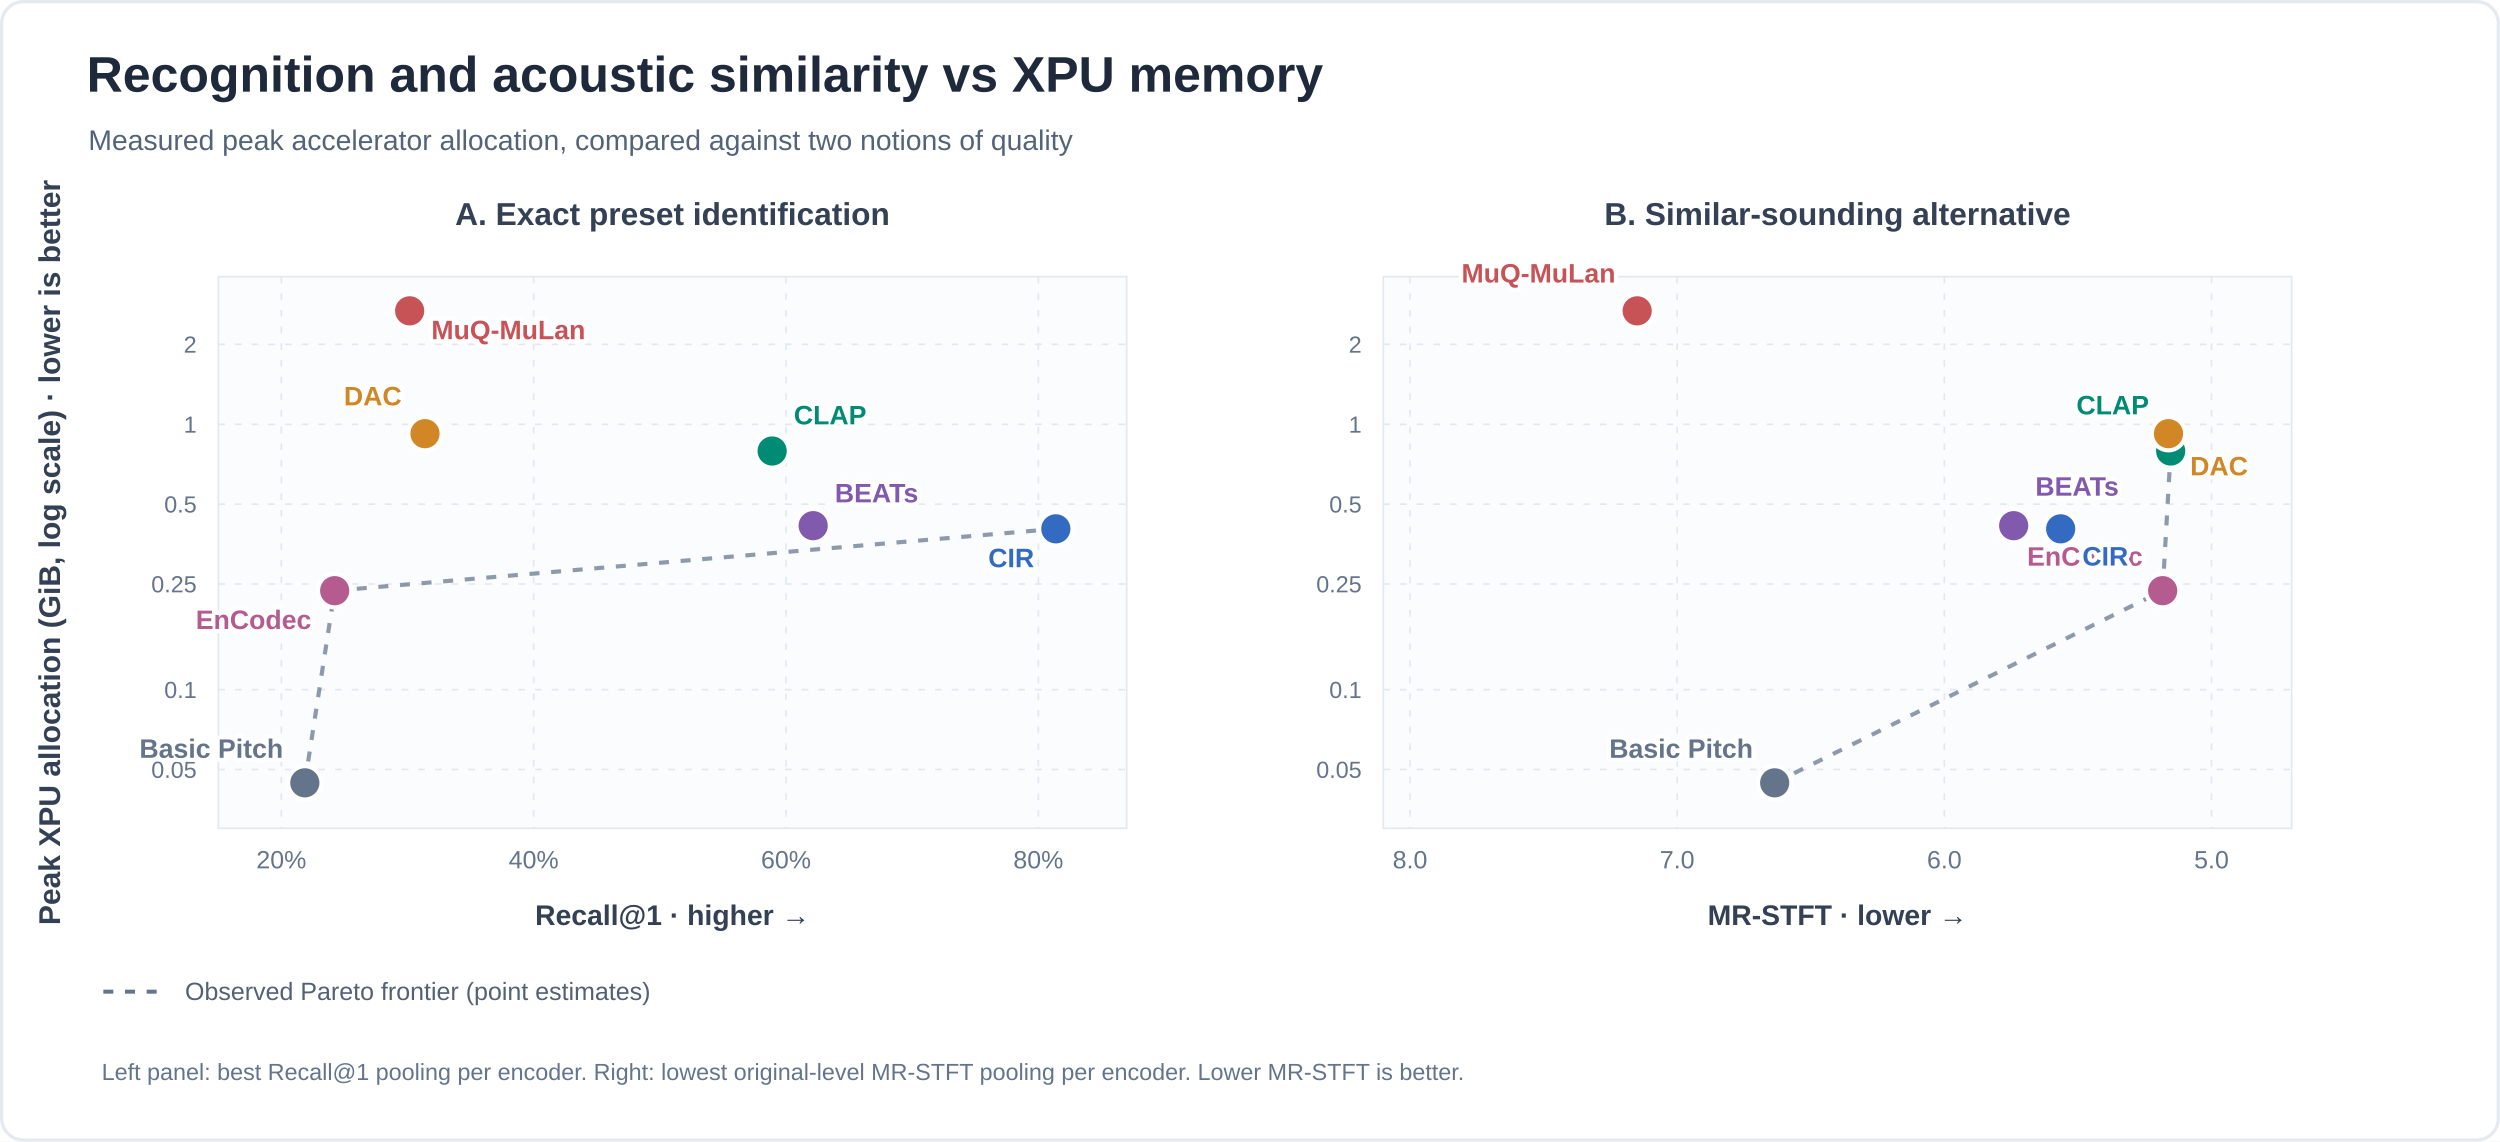
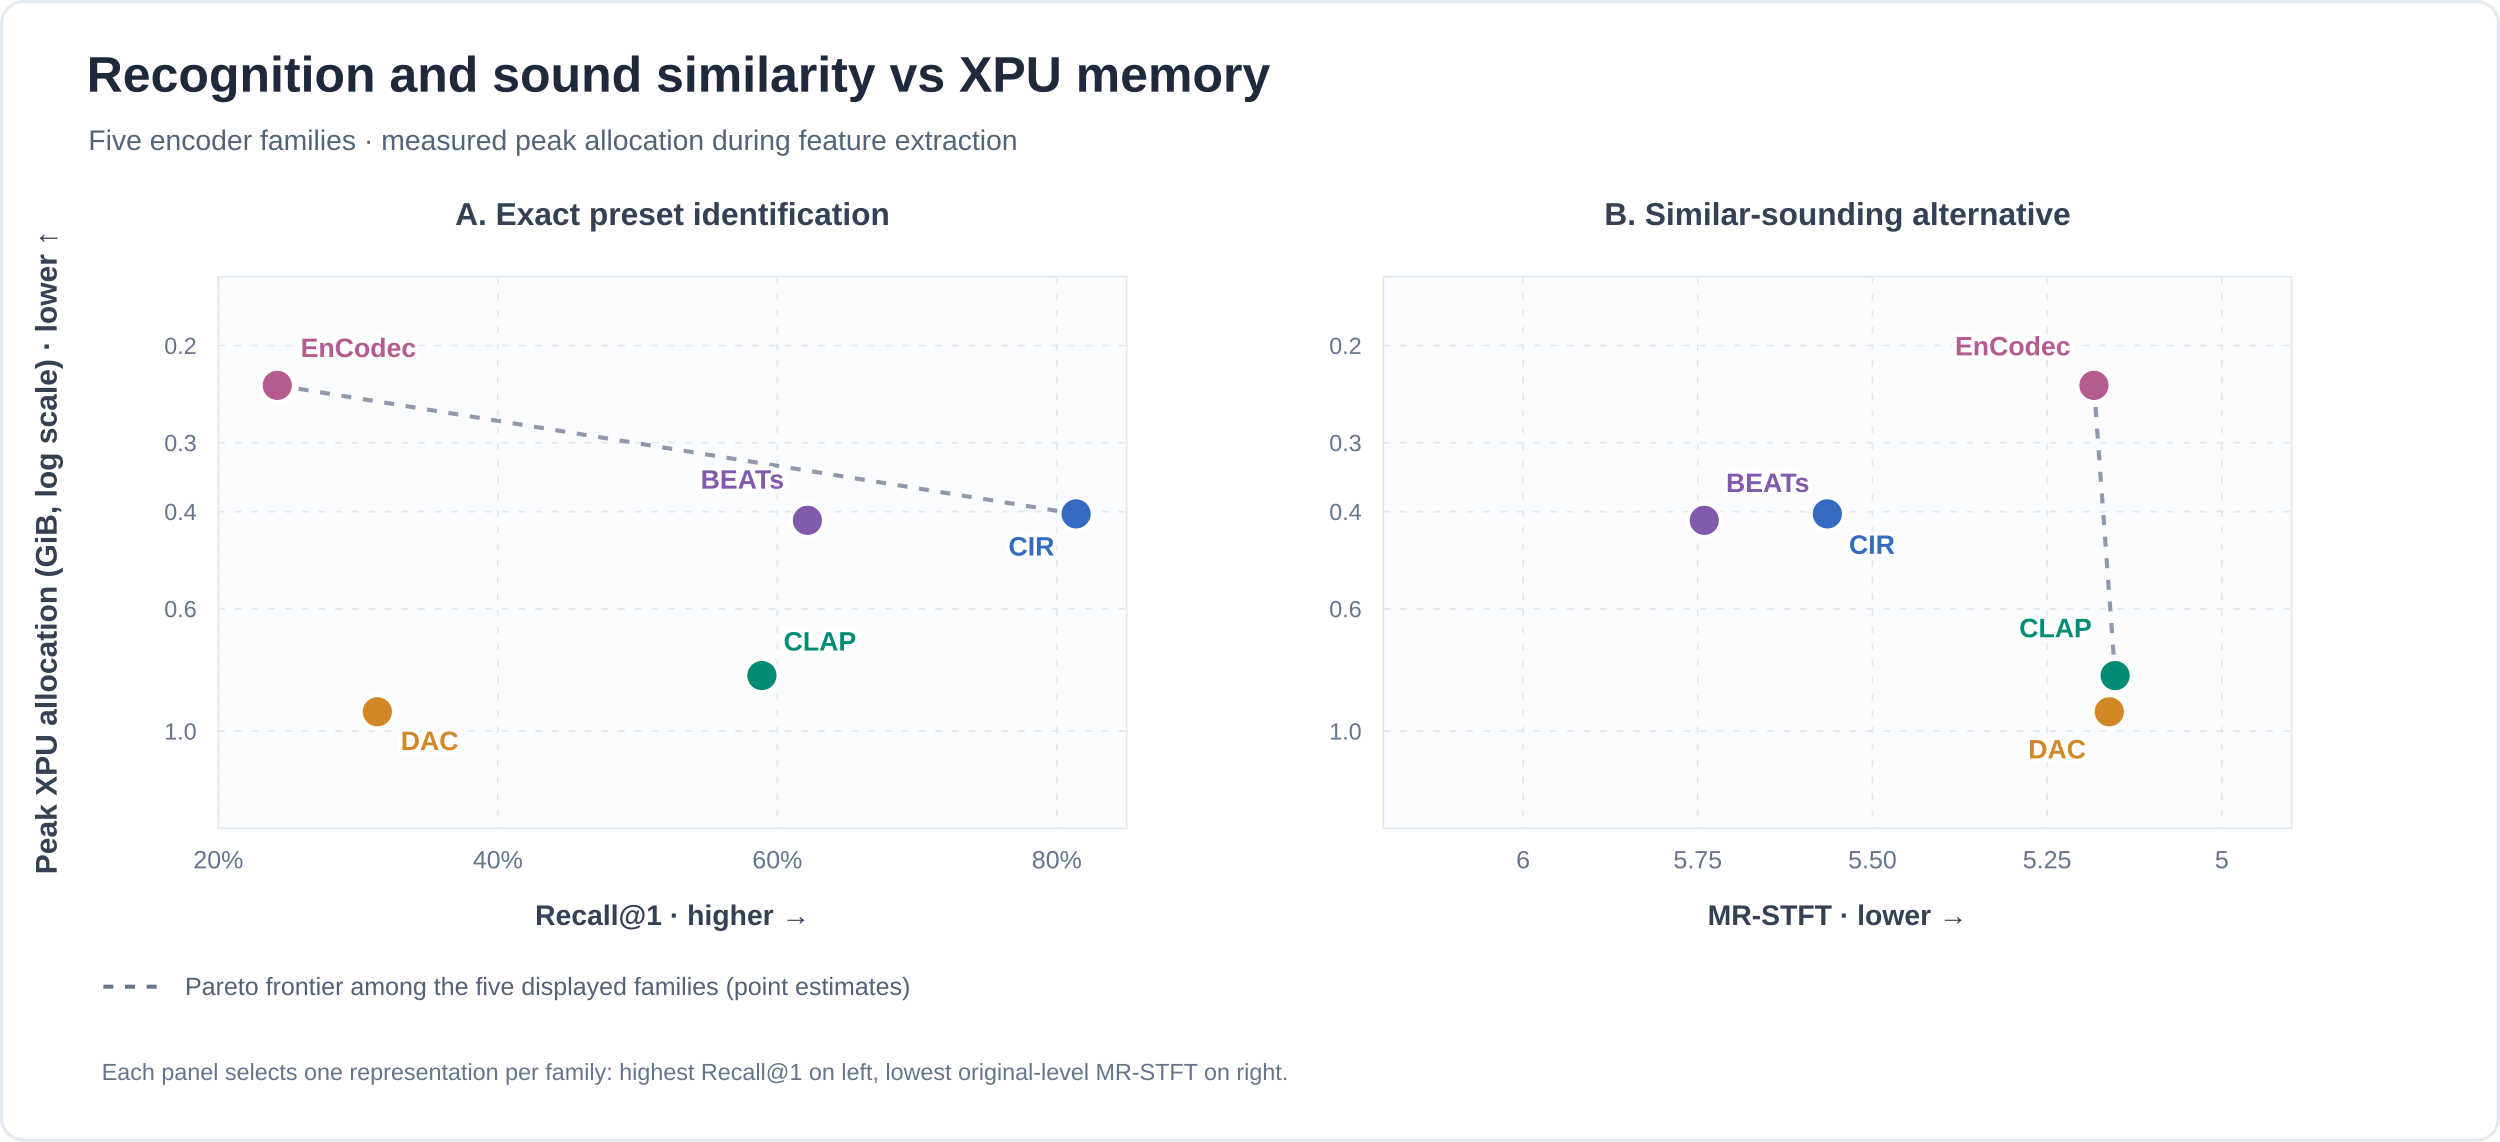
- <svg xmlns="http://www.w3.org/2000/svg" viewBox="0 0 1500 685" width="1500" height="685" role="img" aria-label="Recognition and acoustic similarity vs XPU memory">
-   <rect width="1500" height="685" fill="white" />
+ <svg xmlns="http://www.w3.org/2000/svg" viewBox="0 0 1500 685" width="1500" height="685" role="img" aria-label="Recognition and sound similarity vs XPU memory">
+   <rect width="1500" height="685" fill="#fff" />
  <rect x="1" y="1" width="1498" height="683" fill="none" stroke="#e5eaf0" stroke-width="2" rx="13" />
  <g font-family="Arial,Helvetica,sans-serif">
-     <text x="52" y="55" font-size="30" font-weight="700" fill="#1e293b">Recognition and acoustic similarity vs XPU memory</text>
-     <text x="53" y="90" font-size="17" fill="#536479">Measured peak accelerator allocation, compared against two notions of quality</text>
+     <text x="52" y="55" font-size="30" font-weight="700" fill="#1e293b">Recognition and sound similarity vs XPU memory</text>
+     <text x="53" y="90" font-size="17" fill="#536479">Five encoder families · measured peak allocation during feature extraction</text>
    <text x="403.5" y="135" text-anchor="middle" font-size="19" font-weight="700" fill="#344054">A. Exact preset identification</text>
    <text x="1102.5" y="135" text-anchor="middle" font-size="19" font-weight="700" fill="#344054">B. Similar-sounding alternative</text>
    <rect x="131" y="166" width="545" height="331" fill="#fbfcfe" stroke="#e1e8ef" />
-     <path d="M168.8 166V497" stroke="#e1e8ef" stroke-dasharray="4 6" />
-     <text x="168.8" y="521" text-anchor="middle" font-size="15" fill="#64748b">20%</text>
-     <path d="M320.2 166V497" stroke="#e1e8ef" stroke-dasharray="4 6" />
-     <text x="320.2" y="521" text-anchor="middle" font-size="15" fill="#64748b">40%</text>
-     <path d="M471.6 166V497" stroke="#e1e8ef" stroke-dasharray="4 6" />
-     <text x="471.6" y="521" text-anchor="middle" font-size="15" fill="#64748b">60%</text>
-     <path d="M623.0 166V497" stroke="#e1e8ef" stroke-dasharray="4 6" />
-     <text x="623.0" y="521" text-anchor="middle" font-size="15" fill="#64748b">80%</text>
-     <path d="M131 461.7H676" stroke="#e1e8ef" stroke-dasharray="4 6" />
-     <text x="118" y="466.7" text-anchor="end" font-size="14" fill="#64748b">0.05</text>
-     <path d="M131 413.8H676" stroke="#e1e8ef" stroke-dasharray="4 6" />
-     <text x="118" y="418.8" text-anchor="end" font-size="14" fill="#64748b">0.1</text>
-     <path d="M131 350.4H676" stroke="#e1e8ef" stroke-dasharray="4 6" />
-     <text x="118" y="355.4" text-anchor="end" font-size="14" fill="#64748b">0.25</text>
-     <path d="M131 302.5H676" stroke="#e1e8ef" stroke-dasharray="4 6" />
-     <text x="118" y="307.5" text-anchor="end" font-size="14" fill="#64748b">0.5</text>
-     <path d="M131 254.6H676" stroke="#e1e8ef" stroke-dasharray="4 6" />
-     <text x="118" y="259.6" text-anchor="end" font-size="14" fill="#64748b">1</text>
-     <path d="M131 206.6H676" stroke="#e1e8ef" stroke-dasharray="4 6" />
-     <text x="118" y="211.6" text-anchor="end" font-size="14" fill="#64748b">2</text>
+     <path d="M131.00 166V497" stroke="#e1e8ef" stroke-dasharray="4 6" />
+     <text x="131.00" y="521" text-anchor="middle" font-size="15" fill="#64748b">20%</text>
+     <path d="M298.69 166V497" stroke="#e1e8ef" stroke-dasharray="4 6" />
+     <text x="298.69" y="521" text-anchor="middle" font-size="15" fill="#64748b">40%</text>
+     <path d="M466.38 166V497" stroke="#e1e8ef" stroke-dasharray="4 6" />
+     <text x="466.38" y="521" text-anchor="middle" font-size="15" fill="#64748b">60%</text>
+     <path d="M634.08 166V497" stroke="#e1e8ef" stroke-dasharray="4 6" />
+     <text x="634.08" y="521" text-anchor="middle" font-size="15" fill="#64748b">80%</text>
+     <path d="M131 207.35H676" stroke="#e1e8ef" stroke-dasharray="4 6" />
+     <text x="118" y="212.35" text-anchor="end" font-size="14" fill="#64748b">0.2</text>
+     <path d="M131 265.64H676" stroke="#e1e8ef" stroke-dasharray="4 6" />
+     <text x="118" y="270.64" text-anchor="end" font-size="14" fill="#64748b">0.3</text>
+     <path d="M131 307.00H676" stroke="#e1e8ef" stroke-dasharray="4 6" />
+     <text x="118" y="312.00" text-anchor="end" font-size="14" fill="#64748b">0.4</text>
+     <path d="M131 365.28H676" stroke="#e1e8ef" stroke-dasharray="4 6" />
+     <text x="118" y="370.28" text-anchor="end" font-size="14" fill="#64748b">0.6</text>
+     <path d="M131 438.71H676" stroke="#e1e8ef" stroke-dasharray="4 6" />
+     <text x="118" y="443.71" text-anchor="end" font-size="14" fill="#64748b">1.0</text>
    <text x="403.5" y="555" text-anchor="middle" font-size="17" font-weight="600" fill="#344054">Recall@1 · higher →</text>
-     <path d="M182.9 469.7 L200.8 354.4 L633.5 317.3" fill="none" stroke="#64748b" stroke-width="2.5" stroke-dasharray="6 7" opacity=".72" />
-     <circle cx="182.9" cy="469.7" r="10" fill="#64748b" stroke="white" stroke-width="2.5" />
-     <circle cx="200.8" cy="354.4" r="10" fill="#b45b90" stroke="white" stroke-width="2.5" />
-     <circle cx="487.9" cy="315.4" r="10" fill="#8159ad" stroke="white" stroke-width="2.5" />
-     <circle cx="633.5" cy="317.3" r="10" fill="#346bc2" stroke="white" stroke-width="2.5" />
-     <circle cx="463.3" cy="270.6" r="10" fill="#008b75" stroke="white" stroke-width="2.5" />
-     <circle cx="255.0" cy="260.2" r="10" fill="#d28727" stroke="white" stroke-width="2.5" />
-     <circle cx="245.8" cy="186.5" r="10" fill="#c75357" stroke="white" stroke-width="2.5" />
-     <text x="169.9" y="454.7" text-anchor="end" font-size="16" font-weight="700" fill="#64748b" stroke="#fff" stroke-width="5" stroke-linejoin="round" paint-order="stroke">Basic Pitch</text>
-     <text x="186.8" y="377.4" text-anchor="end" font-size="16" font-weight="700" fill="#b45b90" stroke="#fff" stroke-width="5" stroke-linejoin="round" paint-order="stroke">EnCodec</text>
-     <text x="500.9" y="301.4" text-anchor="start" font-size="16" font-weight="700" fill="#8159ad" stroke="#fff" stroke-width="5" stroke-linejoin="round" paint-order="stroke">BEATs</text>
-     <text x="620.5" y="340.3" text-anchor="end" font-size="16" font-weight="700" fill="#346bc2" stroke="#fff" stroke-width="5" stroke-linejoin="round" paint-order="stroke">CIR</text>
-     <text x="476.3" y="254.6" text-anchor="start" font-size="16" font-weight="700" fill="#008b75" stroke="#fff" stroke-width="5" stroke-linejoin="round" paint-order="stroke">CLAP</text>
-     <text x="241.0" y="243.2" text-anchor="end" font-size="16" font-weight="700" fill="#d28727" stroke="#fff" stroke-width="5" stroke-linejoin="round" paint-order="stroke">DAC</text>
-     <text x="258.8" y="203.5" text-anchor="start" font-size="16" font-weight="700" fill="#c75357" stroke="#fff" stroke-width="5" stroke-linejoin="round" paint-order="stroke">MuQ-MuLan</text>
+     <path d="M166.36 231.22 L645.65 308.32" fill="none" stroke="#64748b" stroke-width="2.5" stroke-dasharray="6 7" opacity=".72" />
+     <circle cx="166.36" cy="231.22" r="10" fill="#b45b90" stroke="#fff" stroke-width="2.5" />
+     <circle cx="484.45" cy="312.20" r="10" fill="#8159ad" stroke="#fff" stroke-width="2.5" />
+     <circle cx="645.65" cy="308.32" r="10" fill="#346bc2" stroke="#fff" stroke-width="2.5" />
+     <circle cx="457.16" cy="405.34" r="10" fill="#008b75" stroke="#fff" stroke-width="2.5" />
+     <circle cx="226.42" cy="427.06" r="10" fill="#d28727" stroke="#fff" stroke-width="2.5" />
+     <text x="180.36" y="214.22" text-anchor="start" font-size="16" font-weight="700" fill="#b45b90" stroke="#fff" stroke-width="5" stroke-linejoin="round" paint-order="stroke">EnCodec</text>
+     <text x="470.45" y="293.20" text-anchor="end" font-size="16" font-weight="700" fill="#8159ad" stroke="#fff" stroke-width="5" stroke-linejoin="round" paint-order="stroke">BEATs</text>
+     <text x="632.65" y="333.32" text-anchor="end" font-size="16" font-weight="700" fill="#346bc2" stroke="#fff" stroke-width="5" stroke-linejoin="round" paint-order="stroke">CIR</text>
+     <text x="470.16" y="390.34" text-anchor="start" font-size="16" font-weight="700" fill="#008b75" stroke="#fff" stroke-width="5" stroke-linejoin="round" paint-order="stroke">CLAP</text>
+     <text x="240.42" y="450.06" text-anchor="start" font-size="16" font-weight="700" fill="#d28727" stroke="#fff" stroke-width="5" stroke-linejoin="round" paint-order="stroke">DAC</text>
    <rect x="830" y="166" width="545" height="331" fill="#fbfcfe" stroke="#e1e8ef" />
-     <path d="M846.0 166V497" stroke="#e1e8ef" stroke-dasharray="4 6" />
-     <text x="846.0" y="521" text-anchor="middle" font-size="15" fill="#64748b">8.0</text>
-     <path d="M1006.3 166V497" stroke="#e1e8ef" stroke-dasharray="4 6" />
-     <text x="1006.3" y="521" text-anchor="middle" font-size="15" fill="#64748b">7.0</text>
-     <path d="M1166.6 166V497" stroke="#e1e8ef" stroke-dasharray="4 6" />
-     <text x="1166.6" y="521" text-anchor="middle" font-size="15" fill="#64748b">6.0</text>
-     <path d="M1326.9 166V497" stroke="#e1e8ef" stroke-dasharray="4 6" />
-     <text x="1326.9" y="521" text-anchor="middle" font-size="15" fill="#64748b">5.0</text>
-     <path d="M830 461.7H1375" stroke="#e1e8ef" stroke-dasharray="4 6" />
-     <text x="817" y="466.7" text-anchor="end" font-size="14" fill="#64748b">0.05</text>
-     <path d="M830 413.8H1375" stroke="#e1e8ef" stroke-dasharray="4 6" />
-     <text x="817" y="418.8" text-anchor="end" font-size="14" fill="#64748b">0.1</text>
-     <path d="M830 350.4H1375" stroke="#e1e8ef" stroke-dasharray="4 6" />
-     <text x="817" y="355.4" text-anchor="end" font-size="14" fill="#64748b">0.25</text>
-     <path d="M830 302.5H1375" stroke="#e1e8ef" stroke-dasharray="4 6" />
-     <text x="817" y="307.5" text-anchor="end" font-size="14" fill="#64748b">0.5</text>
-     <path d="M830 254.6H1375" stroke="#e1e8ef" stroke-dasharray="4 6" />
-     <text x="817" y="259.6" text-anchor="end" font-size="14" fill="#64748b">1</text>
-     <path d="M830 206.6H1375" stroke="#e1e8ef" stroke-dasharray="4 6" />
-     <text x="817" y="211.6" text-anchor="end" font-size="14" fill="#64748b">2</text>
+     <path d="M913.85 166V497" stroke="#e1e8ef" stroke-dasharray="4 6" />
+     <text x="913.85" y="521" text-anchor="middle" font-size="15" fill="#64748b">6</text>
+     <path d="M1018.65 166V497" stroke="#e1e8ef" stroke-dasharray="4 6" />
+     <text x="1018.65" y="521" text-anchor="middle" font-size="15" fill="#64748b">5.75</text>
+     <path d="M1123.46 166V497" stroke="#e1e8ef" stroke-dasharray="4 6" />
+     <text x="1123.46" y="521" text-anchor="middle" font-size="15" fill="#64748b">5.50</text>
+     <path d="M1228.27 166V497" stroke="#e1e8ef" stroke-dasharray="4 6" />
+     <text x="1228.27" y="521" text-anchor="middle" font-size="15" fill="#64748b">5.25</text>
+     <path d="M1333.08 166V497" stroke="#e1e8ef" stroke-dasharray="4 6" />
+     <text x="1333.08" y="521" text-anchor="middle" font-size="15" fill="#64748b">5</text>
+     <path d="M830 207.35H1375" stroke="#e1e8ef" stroke-dasharray="4 6" />
+     <text x="817" y="212.35" text-anchor="end" font-size="14" fill="#64748b">0.2</text>
+     <path d="M830 265.64H1375" stroke="#e1e8ef" stroke-dasharray="4 6" />
+     <text x="817" y="270.64" text-anchor="end" font-size="14" fill="#64748b">0.3</text>
+     <path d="M830 307.00H1375" stroke="#e1e8ef" stroke-dasharray="4 6" />
+     <text x="817" y="312.00" text-anchor="end" font-size="14" fill="#64748b">0.4</text>
+     <path d="M830 365.28H1375" stroke="#e1e8ef" stroke-dasharray="4 6" />
+     <text x="817" y="370.28" text-anchor="end" font-size="14" fill="#64748b">0.6</text>
+     <path d="M830 438.71H1375" stroke="#e1e8ef" stroke-dasharray="4 6" />
+     <text x="817" y="443.71" text-anchor="end" font-size="14" fill="#64748b">1.0</text>
    <text x="1102.5" y="555" text-anchor="middle" font-size="17" font-weight="600" fill="#344054">MR-STFT · lower →</text>
-     <path d="M1064.8 469.7 L1297.6 354.4 L1302.4 270.6" fill="none" stroke="#64748b" stroke-width="2.5" stroke-dasharray="6 7" opacity=".72" />
-     <circle cx="1064.8" cy="469.7" r="10" fill="#64748b" stroke="white" stroke-width="2.5" />
-     <circle cx="1297.6" cy="354.4" r="10" fill="#b45b90" stroke="white" stroke-width="2.5" />
-     <circle cx="1208.2" cy="315.4" r="10" fill="#8159ad" stroke="white" stroke-width="2.5" />
-     <circle cx="1236.4" cy="317.3" r="10" fill="#346bc2" stroke="white" stroke-width="2.5" />
-     <circle cx="1302.4" cy="270.6" r="10" fill="#008b75" stroke="white" stroke-width="2.5" />
-     <circle cx="1301.1" cy="260.2" r="10" fill="#d28727" stroke="white" stroke-width="2.5" />
-     <circle cx="982.3" cy="186.5" r="10" fill="#c75357" stroke="white" stroke-width="2.5" />
-     <text x="1051.8" y="454.7" text-anchor="end" font-size="16" font-weight="700" fill="#64748b" stroke="#fff" stroke-width="5" stroke-linejoin="round" paint-order="stroke">Basic Pitch</text>
-     <text x="1285.6" y="339.4" text-anchor="end" font-size="16" font-weight="700" fill="#b45b90" stroke="#fff" stroke-width="5" stroke-linejoin="round" paint-order="stroke">EnCodec</text>
-     <text x="1221.2" y="297.4" text-anchor="start" font-size="16" font-weight="700" fill="#8159ad" stroke="#fff" stroke-width="5" stroke-linejoin="round" paint-order="stroke">BEATs</text>
-     <text x="1249.4" y="339.3" text-anchor="start" font-size="16" font-weight="700" fill="#346bc2" stroke="#fff" stroke-width="5" stroke-linejoin="round" paint-order="stroke">CIR</text>
-     <text x="1289.4" y="248.6" text-anchor="end" font-size="16" font-weight="700" fill="#008b75" stroke="#fff" stroke-width="5" stroke-linejoin="round" paint-order="stroke">CLAP</text>
-     <text x="1314.1" y="285.2" text-anchor="start" font-size="16" font-weight="700" fill="#d28727" stroke="#fff" stroke-width="5" stroke-linejoin="round" paint-order="stroke">DAC</text>
-     <text x="969.3" y="169.5" text-anchor="end" font-size="16" font-weight="700" fill="#c75357" stroke="#fff" stroke-width="5" stroke-linejoin="round" paint-order="stroke">MuQ-MuLan</text>
-     <text x="36" y="331.5" transform="rotate(-90 36 331.5)" text-anchor="middle" font-size="18" font-weight="700" fill="#344054">Peak XPU allocation (GiB, log scale) · lower is better</text>
-     <path d="M62 595H100" fill="none" stroke="#64748b" stroke-width="2.4" stroke-dasharray="6 7" />
-     <text x="111" y="600" font-size="15" fill="#526174">Observed Pareto frontier (point estimates)</text>
-     <text x="61" y="648" font-size="14" fill="#64748b">Left panel: best Recall@1 pooling per encoder. Right: lowest original-level MR-STFT pooling per encoder. Lower MR-STFT is better.</text>
+     <path d="M1256.35 231.22 L1269.08 405.34" fill="none" stroke="#64748b" stroke-width="2.5" stroke-dasharray="6 7" opacity=".72" />
+     <circle cx="1256.35" cy="231.22" r="10" fill="#b45b90" stroke="#fff" stroke-width="2.5" />
+     <circle cx="1022.59" cy="312.20" r="10" fill="#8159ad" stroke="#fff" stroke-width="2.5" />
+     <circle cx="1096.39" cy="308.32" r="10" fill="#346bc2" stroke="#fff" stroke-width="2.5" />
+     <circle cx="1269.08" cy="405.34" r="10" fill="#008b75" stroke="#fff" stroke-width="2.5" />
+     <circle cx="1265.58" cy="427.06" r="10" fill="#d28727" stroke="#fff" stroke-width="2.5" />
+     <text x="1242.35" y="213.22" text-anchor="end" font-size="16" font-weight="700" fill="#b45b90" stroke="#fff" stroke-width="5" stroke-linejoin="round" paint-order="stroke">EnCodec</text>
+     <text x="1035.59" y="295.20" text-anchor="start" font-size="16" font-weight="700" fill="#8159ad" stroke="#fff" stroke-width="5" stroke-linejoin="round" paint-order="stroke">BEATs</text>
+     <text x="1109.39" y="332.32" text-anchor="start" font-size="16" font-weight="700" fill="#346bc2" stroke="#fff" stroke-width="5" stroke-linejoin="round" paint-order="stroke">CIR</text>
+     <text x="1255.08" y="382.34" text-anchor="end" font-size="16" font-weight="700" fill="#008b75" stroke="#fff" stroke-width="5" stroke-linejoin="round" paint-order="stroke">CLAP</text>
+     <text x="1251.58" y="455.06" text-anchor="end" font-size="16" font-weight="700" fill="#d28727" stroke="#fff" stroke-width="5" stroke-linejoin="round" paint-order="stroke">DAC</text>
+     <text x="34" y="331.5" transform="rotate(-90 34 331.5)" text-anchor="middle" font-size="18" font-weight="700" fill="#344054">Peak XPU allocation (GiB, log scale) · lower ↑</text>
+     <path d="M62 592H100" stroke="#64748b" fill="none" stroke-width="2.4" stroke-dasharray="6 7" />
+     <text x="111" y="597" font-size="15" fill="#526174">Pareto frontier among the five displayed families (point estimates)</text>
+     <text x="61" y="648" font-size="14" fill="#64748b">Each panel selects one representation per family: highest Recall@1 on left, lowest original-level MR-STFT on right.</text>
  </g>
</svg>
